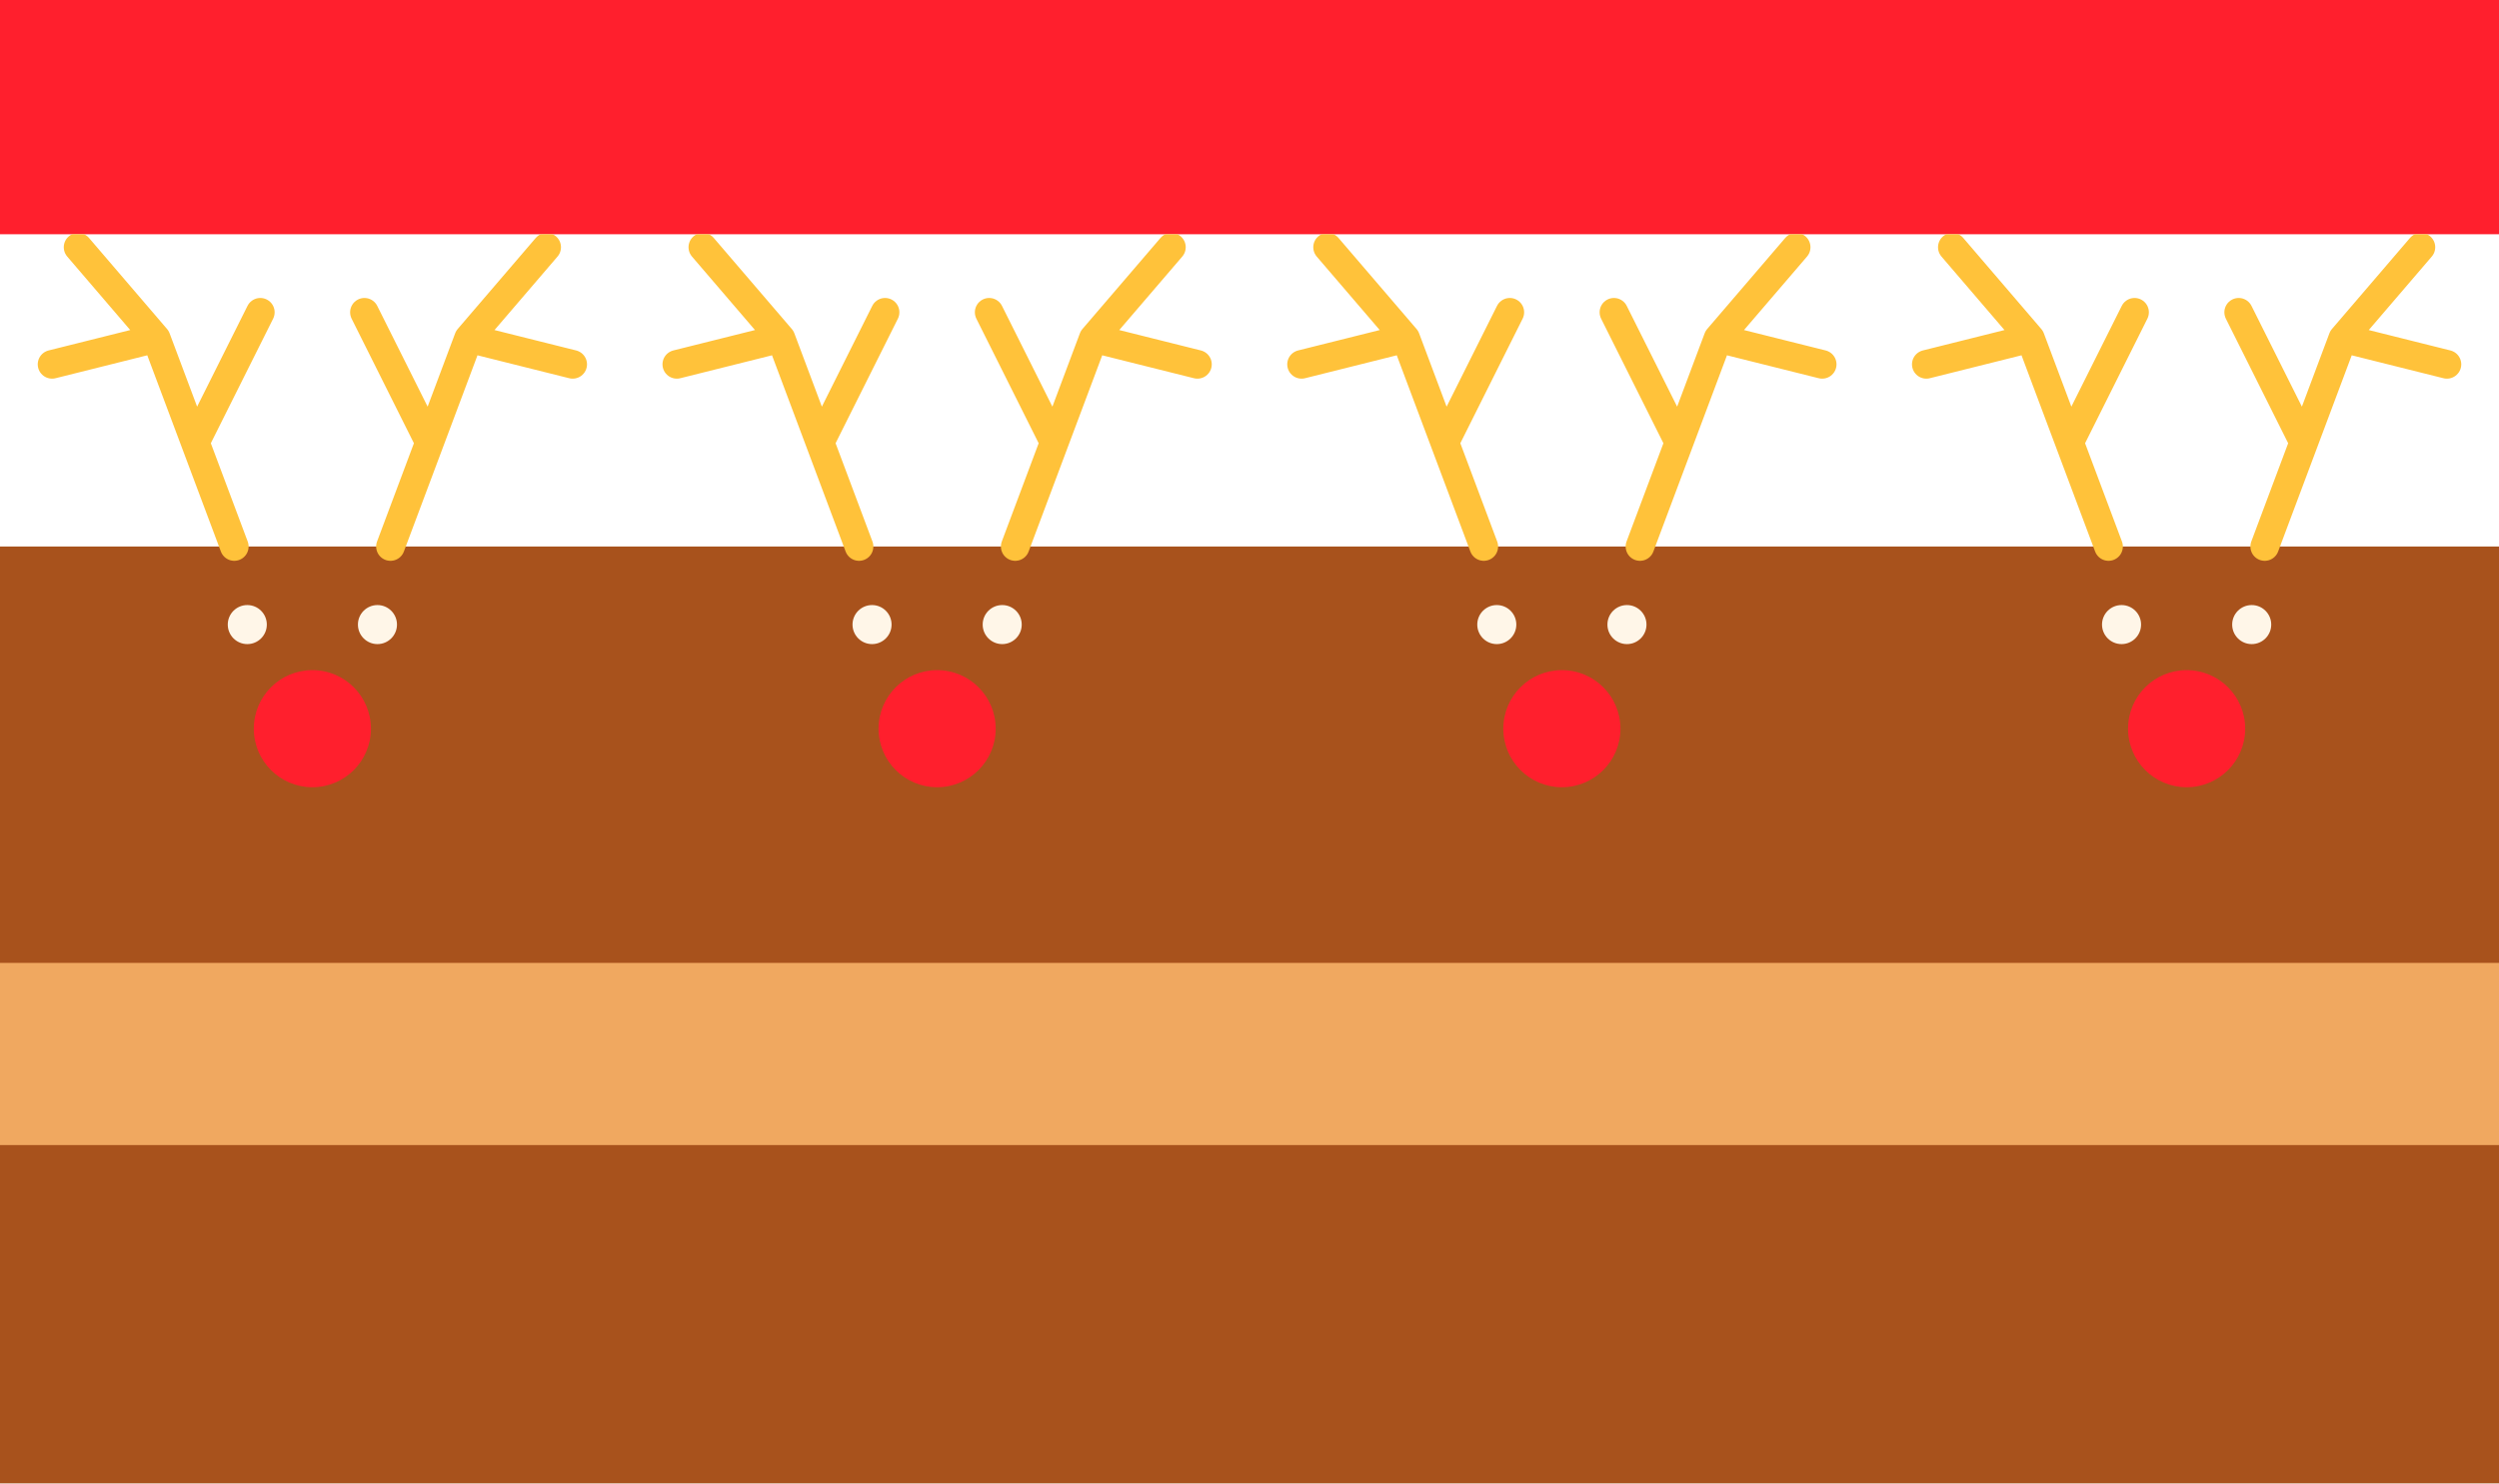
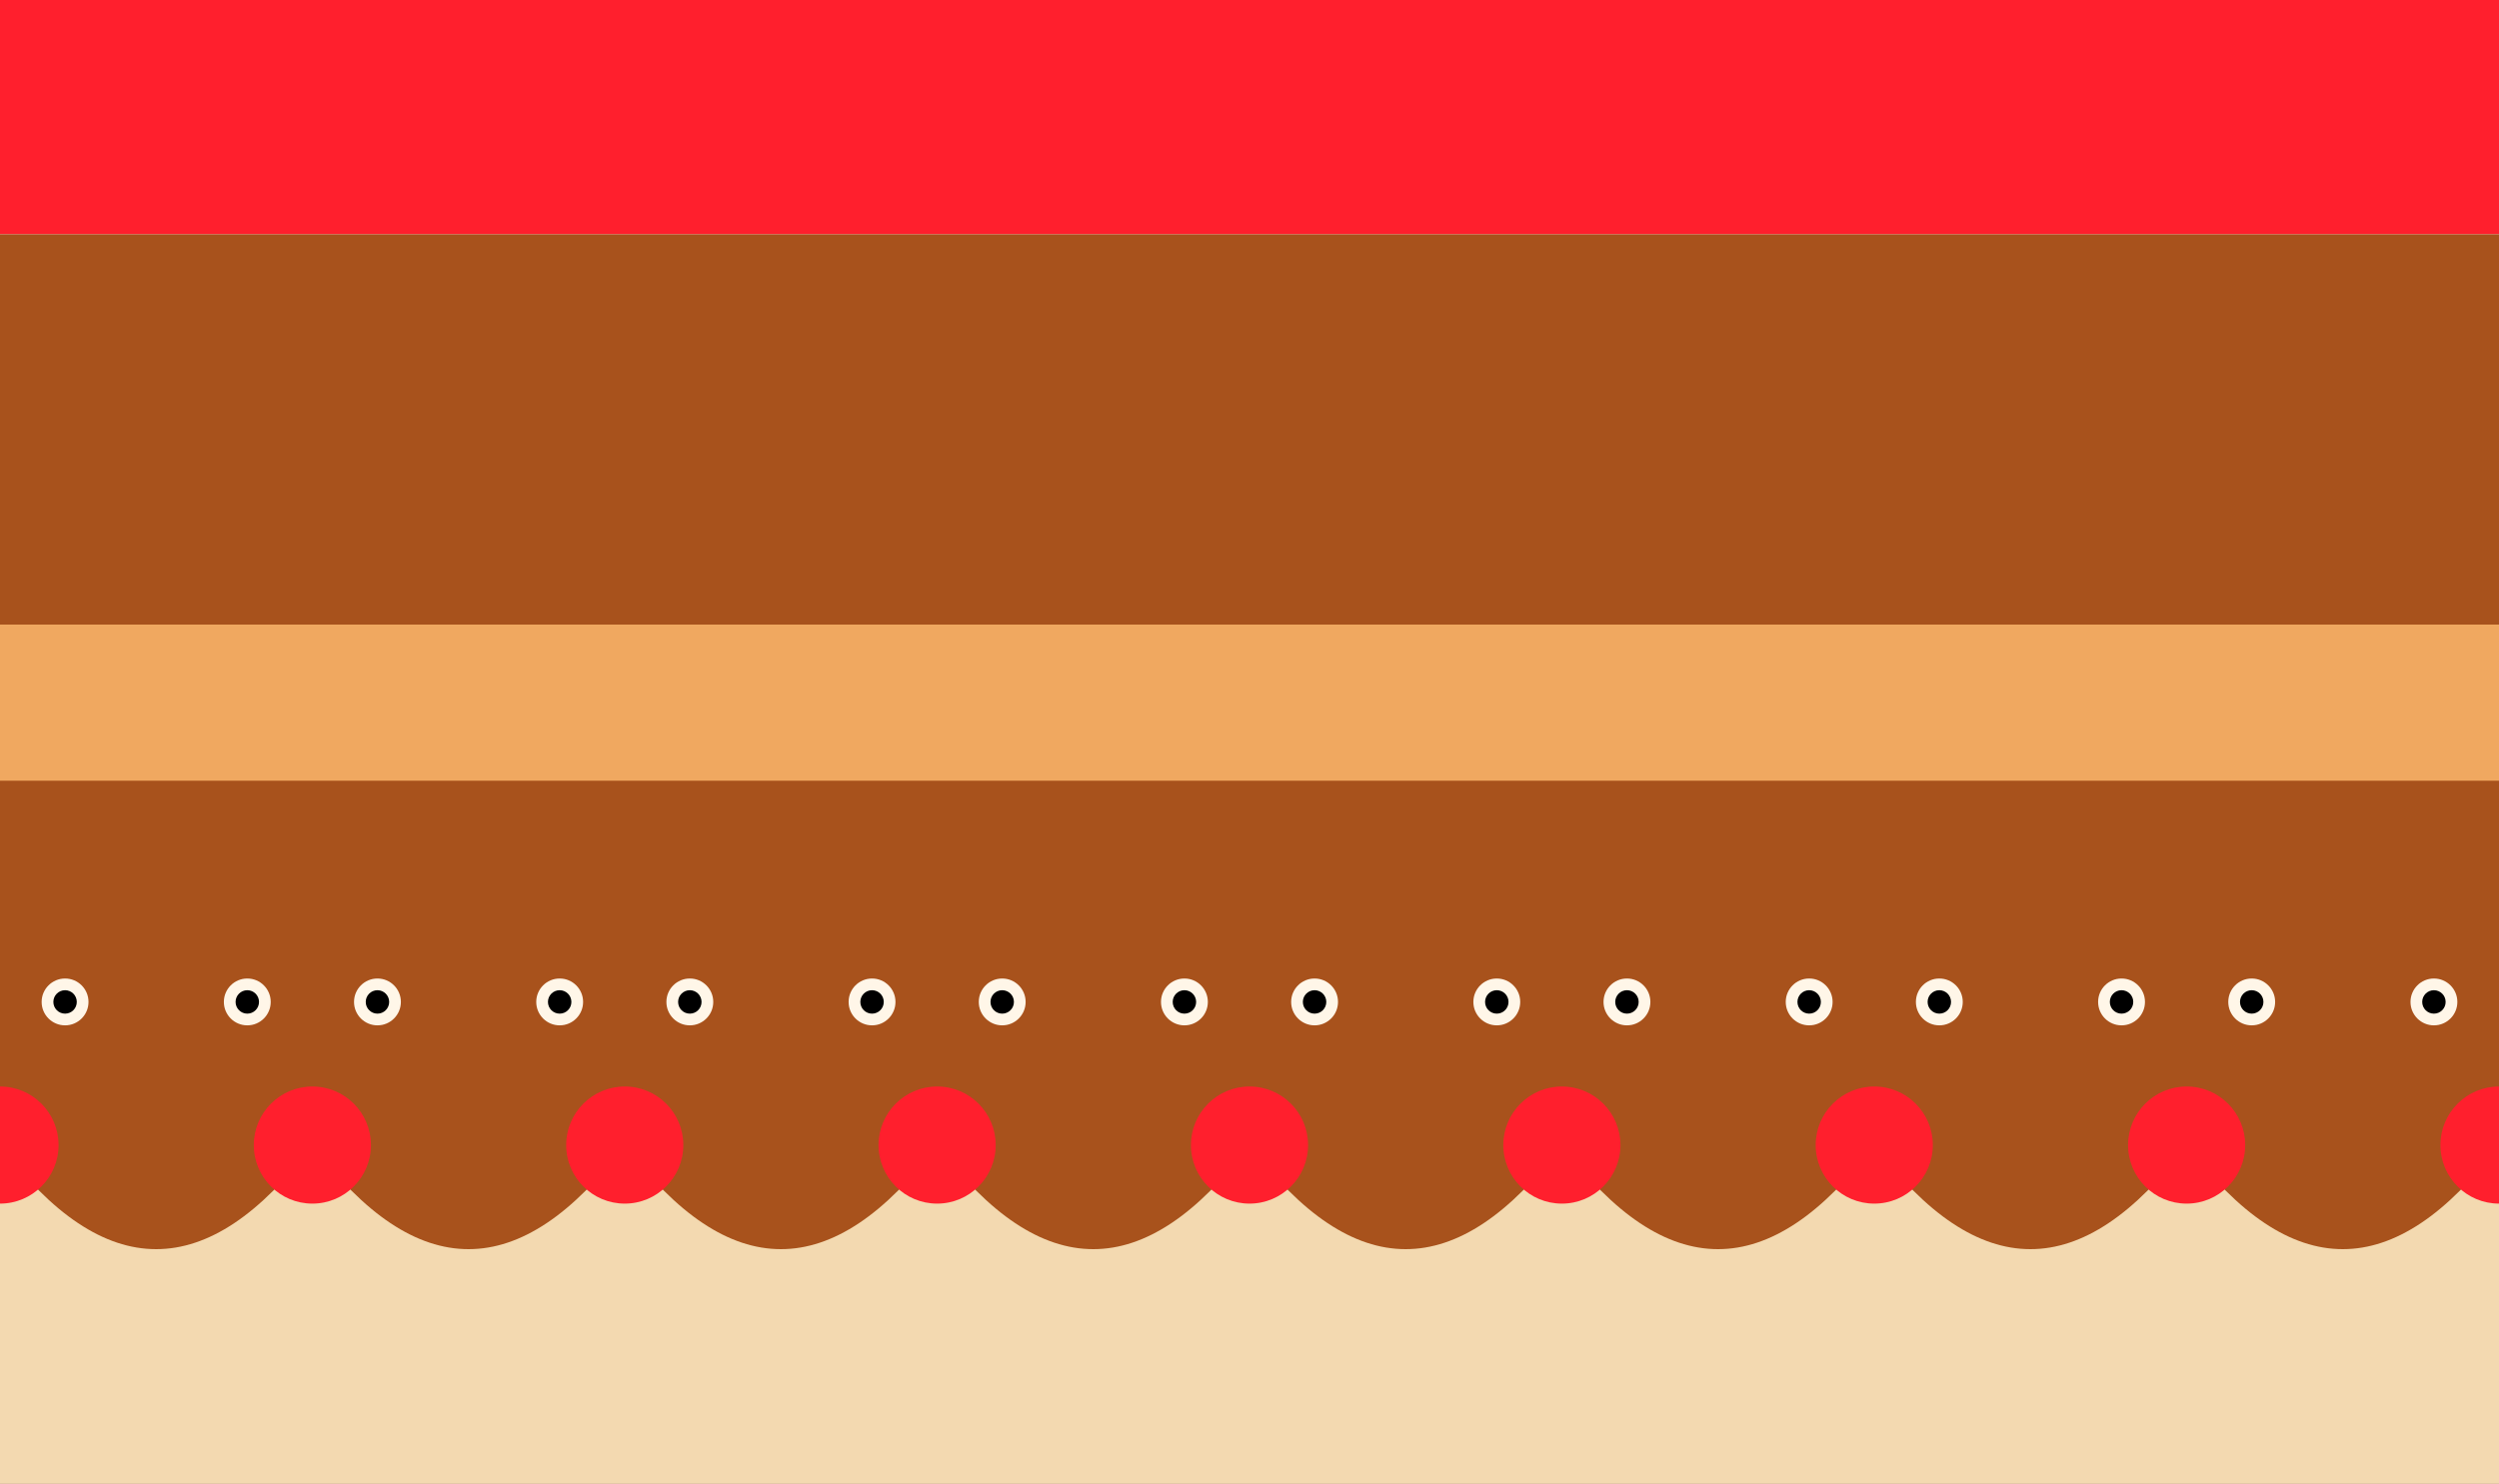
<svg xmlns="http://www.w3.org/2000/svg" width="192" height="114" viewBox="0 0 192 114">
  <defs>
    <clipPath id="pin">
      <rect width="192" height="18" />
    </clipPath>
    <clipPath id="cone">
      <rect y="18" width="192" height="96" />
    </clipPath>
  </defs>
  <g clip-path="url(#pin)">
    <rect x="-2" y="0" width="196" height="18" fill="#ff1f2d" />
  </g>
  <g clip-path="url(#cone)">
    <g transform="translate(0,18)">
-       <rect x="-2" y="24" width="196" height="72" fill="#a8521c" />
-       <rect x="-2" y="56" width="196" height="14" fill="#f0a860" />
-       <path d="M18,24 L12,8 L6,1 M12,8 L4,10 M15,16 L20,6" fill="none" stroke="#ffc23a" stroke-width="2.2" stroke-linecap="round" stroke-linejoin="round" />
-       <path d="M30,24 L36,8 L42,1 M36,8 L44,10 M33,16 L28,6" fill="none" stroke="#ffc23a" stroke-width="2.2" stroke-linecap="round" stroke-linejoin="round" />
-       <circle cx="19" cy="30" r="1.5" fill="#fff6e8" />
-       <circle cx="29" cy="30" r="1.5" fill="#fff6e8" />
-       <circle cx="24" cy="38" r="4.5" fill="#ff1f2d" />
-       <path d="M66,24 L60,8 L54,1 M60,8 L52,10 M63,16 L68,6" fill="none" stroke="#ffc23a" stroke-width="2.2" stroke-linecap="round" stroke-linejoin="round" />
-       <path d="M78,24 L84,8 L90,1 M84,8 L92,10 M81,16 L76,6" fill="none" stroke="#ffc23a" stroke-width="2.2" stroke-linecap="round" stroke-linejoin="round" />
-       <circle cx="67" cy="30" r="1.5" fill="#fff6e8" />
-       <circle cx="77" cy="30" r="1.5" fill="#fff6e8" />
-       <circle cx="72" cy="38" r="4.5" fill="#ff1f2d" />
-       <path d="M114,24 L108,8 L102,1 M108,8 L100,10 M111,16 L116,6" fill="none" stroke="#ffc23a" stroke-width="2.2" stroke-linecap="round" stroke-linejoin="round" />
-       <path d="M126,24 L132,8 L138,1 M132,8 L140,10 M129,16 L124,6" fill="none" stroke="#ffc23a" stroke-width="2.2" stroke-linecap="round" stroke-linejoin="round" />
-       <circle cx="115" cy="30" r="1.5" fill="#fff6e8" />
-       <circle cx="125" cy="30" r="1.5" fill="#fff6e8" />
-       <circle cx="120" cy="38" r="4.5" fill="#ff1f2d" />
-       <path d="M162,24 L156,8 L150,1 M156,8 L148,10 M159,16 L164,6" fill="none" stroke="#ffc23a" stroke-width="2.2" stroke-linecap="round" stroke-linejoin="round" />
-       <path d="M174,24 L180,8 L186,1 M180,8 L188,10 M177,16 L172,6" fill="none" stroke="#ffc23a" stroke-width="2.2" stroke-linecap="round" stroke-linejoin="round" />
-       <circle cx="163" cy="30" r="1.5" fill="#fff6e8" />
-       <circle cx="173" cy="30" r="1.5" fill="#fff6e8" />
-       <circle cx="168" cy="38" r="4.5" fill="#ff1f2d" />
+       <rect x="-2" y="0" width="196" height="96" fill="#a8521c" />
+       <rect x="-2" y="30" width="196" height="12" fill="#f0a860" />
+       <path d="M-24,96 L-24,70 Q-12,86 0,70 Q12,86 24,70 Q36,86 48,70 Q60,86 72,70 Q84,86 96,70 Q108,86 120,70 Q132,86 144,70 Q156,86 168,70 Q180,86 192,70 Q204,86 216,70 L216,96 Z" fill="#f3d9b0" />
+       <circle cx="0" cy="70" r="4.5" fill="#ff1f2d" />
+       <circle cx="-5" cy="59" r="1.8" fill="#fff6e8" />
+       <circle cx="5" cy="59" r="1.8" fill="#fff6e8" />
+       <circle cx="-5" cy="59" r="0.9" fill="#000" />
+       <circle cx="5" cy="59" r="0.9" fill="#000" />
+       <circle cx="192" cy="70" r="4.5" fill="#ff1f2d" />
+       <circle cx="187" cy="59" r="1.8" fill="#fff6e8" />
+       <circle cx="197" cy="59" r="1.8" fill="#fff6e8" />
+       <circle cx="187" cy="59" r="0.9" fill="#000" />
+       <circle cx="197" cy="59" r="0.9" fill="#000" />
+       <circle cx="24" cy="70" r="4.5" fill="#ff1f2d" />
+       <circle cx="19" cy="59" r="1.8" fill="#fff6e8" />
+       <circle cx="29" cy="59" r="1.8" fill="#fff6e8" />
+       <circle cx="19" cy="59" r="0.9" fill="#000" />
+       <circle cx="29" cy="59" r="0.9" fill="#000" />
+       <circle cx="48" cy="70" r="4.5" fill="#ff1f2d" />
+       <circle cx="43" cy="59" r="1.8" fill="#fff6e8" />
+       <circle cx="53" cy="59" r="1.8" fill="#fff6e8" />
+       <circle cx="43" cy="59" r="0.9" fill="#000" />
+       <circle cx="53" cy="59" r="0.9" fill="#000" />
+       <circle cx="72" cy="70" r="4.5" fill="#ff1f2d" />
+       <circle cx="67" cy="59" r="1.8" fill="#fff6e8" />
+       <circle cx="77" cy="59" r="1.8" fill="#fff6e8" />
+       <circle cx="67" cy="59" r="0.9" fill="#000" />
+       <circle cx="77" cy="59" r="0.9" fill="#000" />
+       <circle cx="96" cy="70" r="4.5" fill="#ff1f2d" />
+       <circle cx="91" cy="59" r="1.8" fill="#fff6e8" />
+       <circle cx="101" cy="59" r="1.8" fill="#fff6e8" />
+       <circle cx="91" cy="59" r="0.9" fill="#000" />
+       <circle cx="101" cy="59" r="0.9" fill="#000" />
+       <circle cx="120" cy="70" r="4.5" fill="#ff1f2d" />
+       <circle cx="115" cy="59" r="1.8" fill="#fff6e8" />
+       <circle cx="125" cy="59" r="1.8" fill="#fff6e8" />
+       <circle cx="115" cy="59" r="0.9" fill="#000" />
+       <circle cx="125" cy="59" r="0.9" fill="#000" />
+       <circle cx="144" cy="70" r="4.5" fill="#ff1f2d" />
+       <circle cx="139" cy="59" r="1.8" fill="#fff6e8" />
+       <circle cx="149" cy="59" r="1.8" fill="#fff6e8" />
+       <circle cx="139" cy="59" r="0.9" fill="#000" />
+       <circle cx="149" cy="59" r="0.9" fill="#000" />
+       <circle cx="168" cy="70" r="4.5" fill="#ff1f2d" />
+       <circle cx="163" cy="59" r="1.8" fill="#fff6e8" />
+       <circle cx="173" cy="59" r="1.8" fill="#fff6e8" />
+       <circle cx="163" cy="59" r="0.9" fill="#000" />
+       <circle cx="173" cy="59" r="0.9" fill="#000" />
    </g>
  </g>
</svg>
